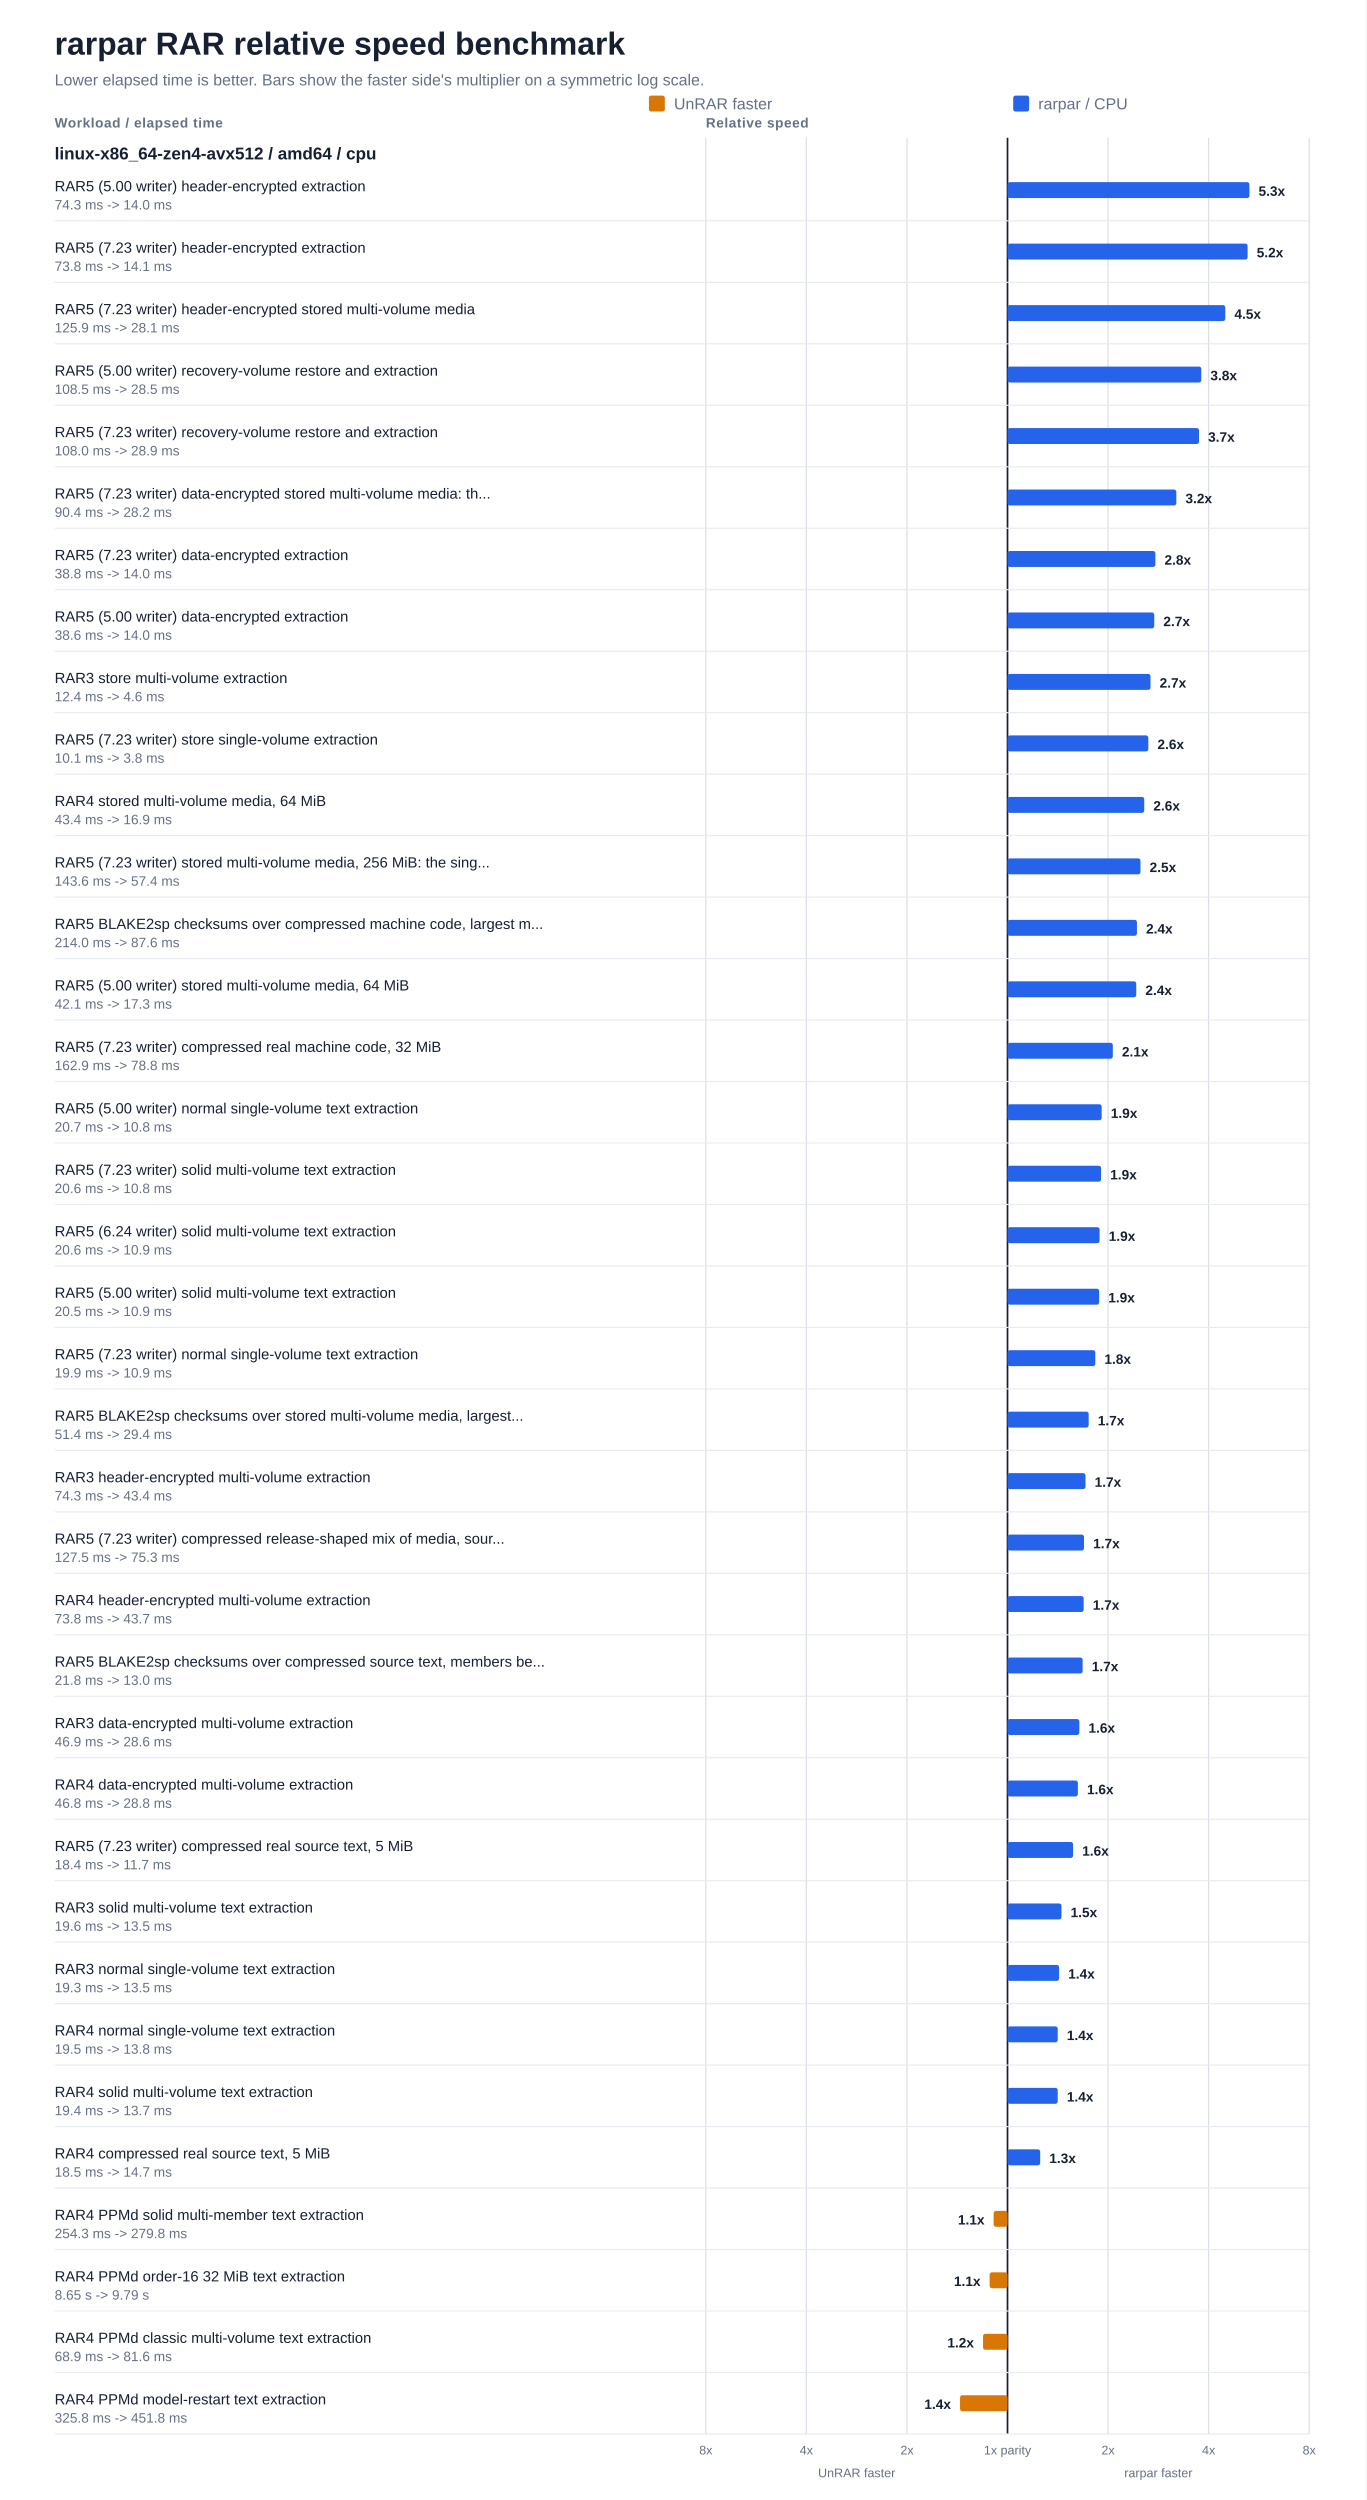
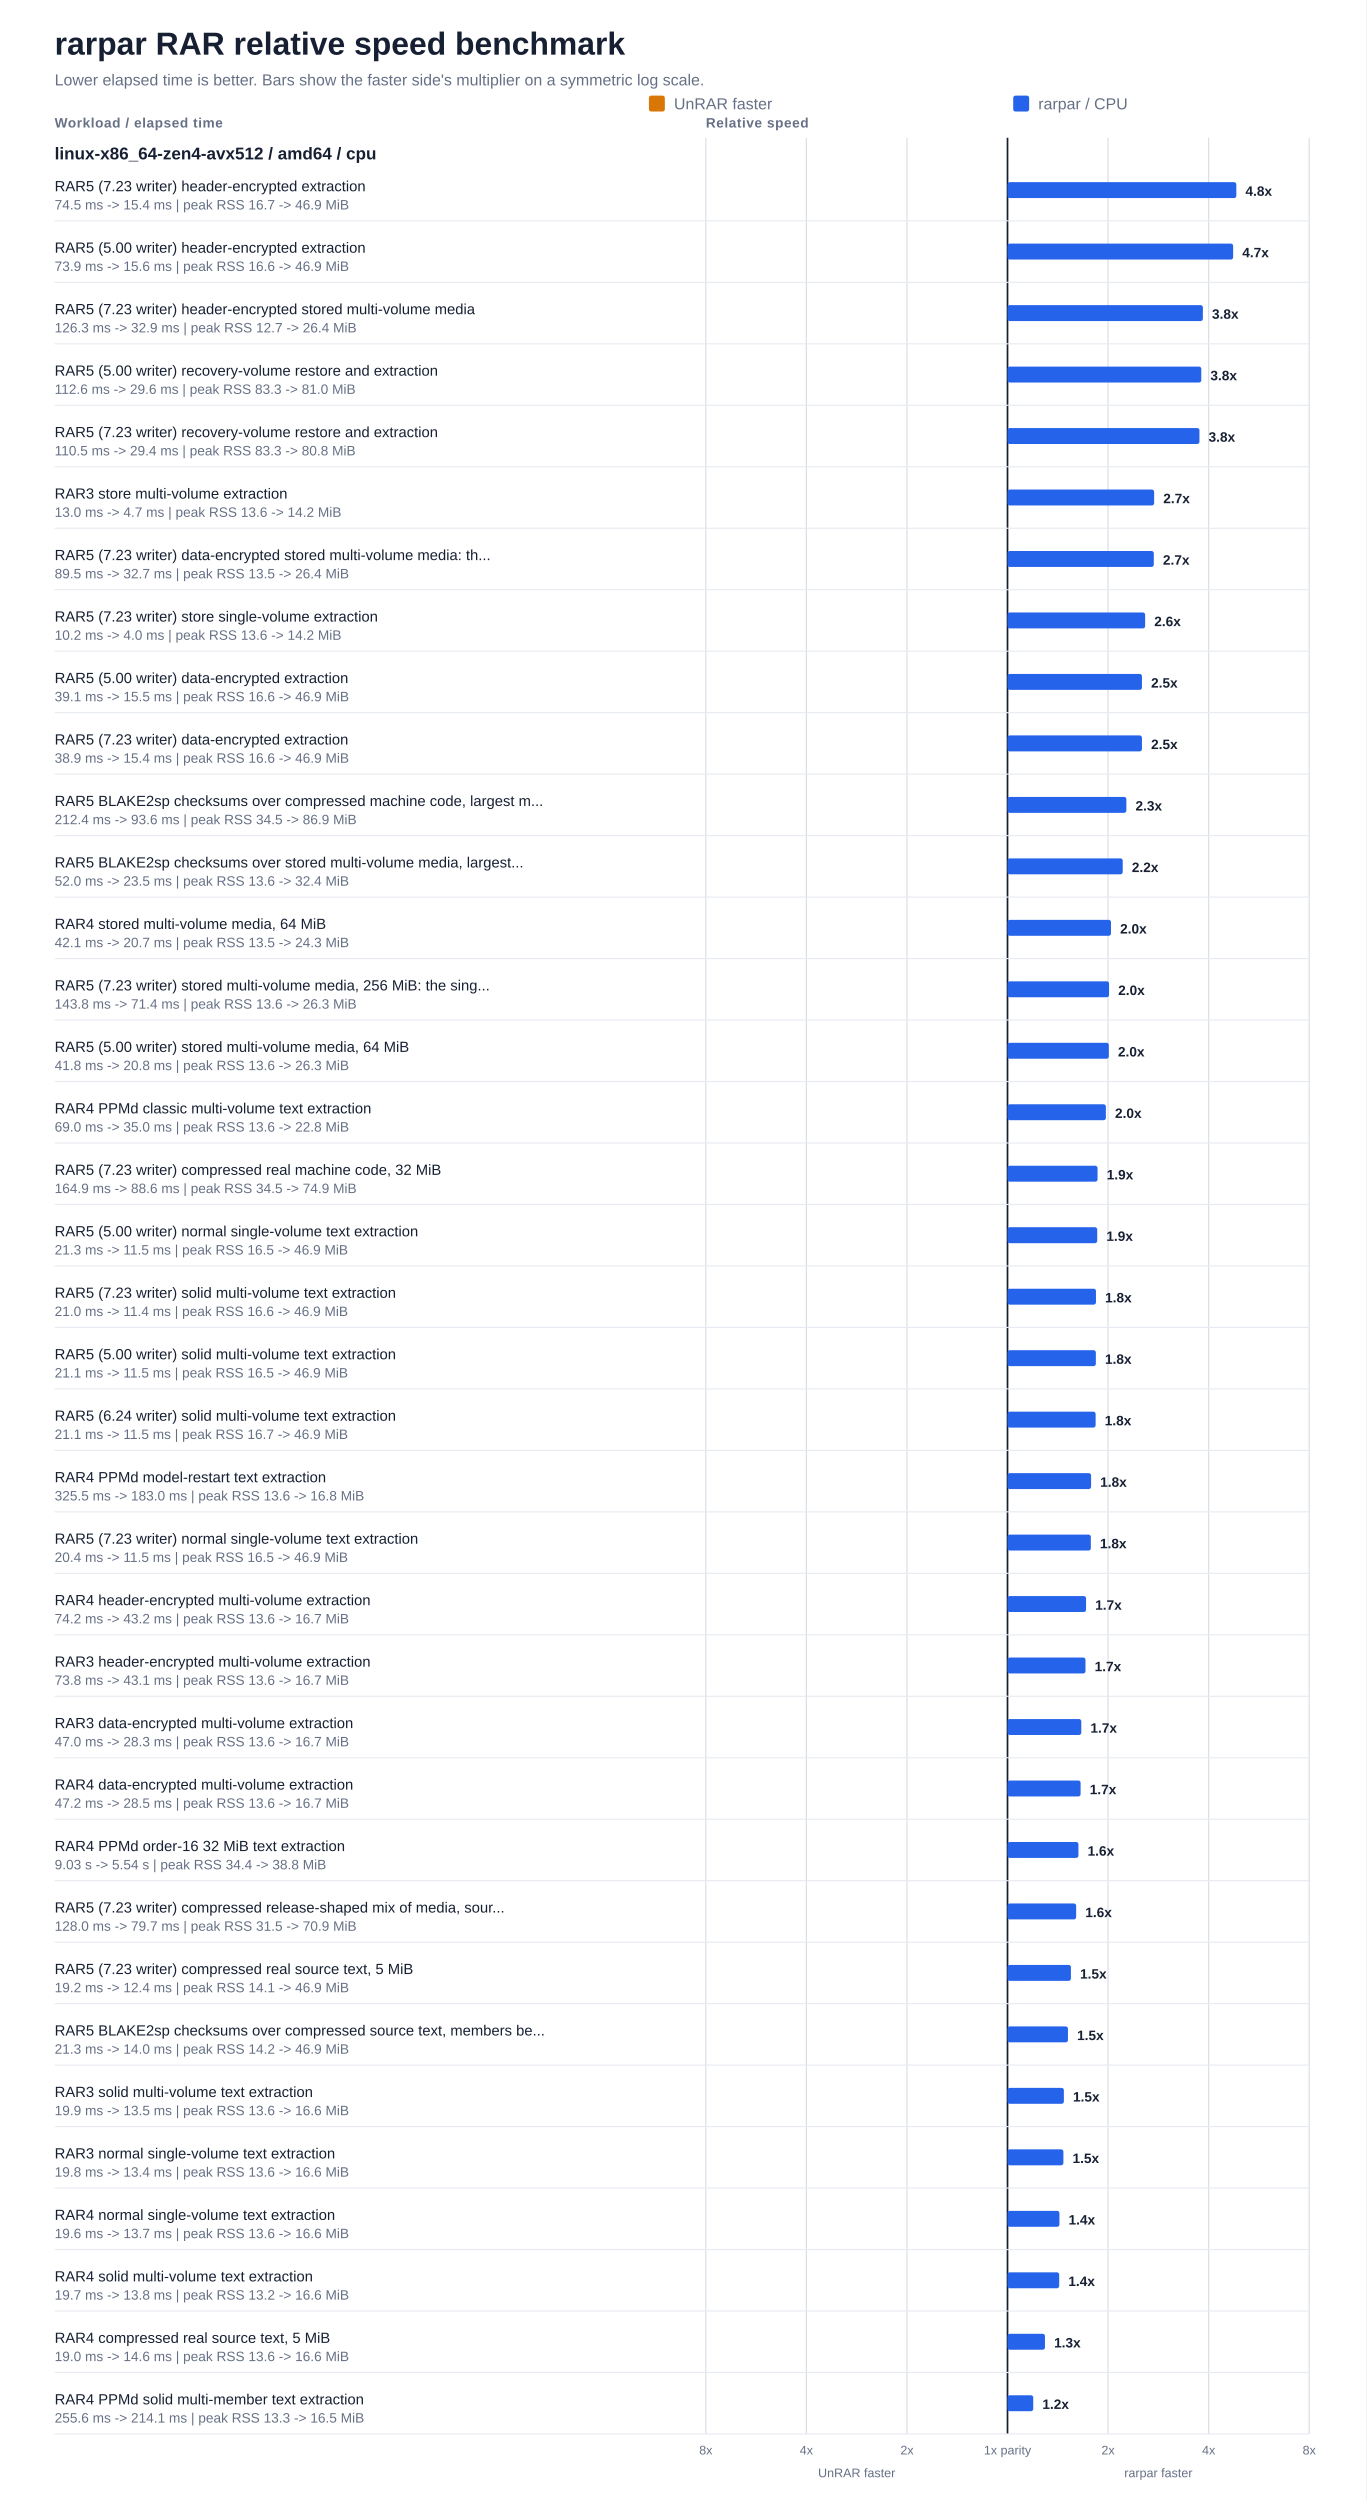
<svg xmlns="http://www.w3.org/2000/svg" width="1200" height="2196" viewBox="0 0 1200 2196" role="img" aria-labelledby="title desc">
  <style>
    .bg { fill: #ffffff; } text { font-family: Arial, sans-serif; fill: #172033; }
    .title { font-size: 28px; font-weight: 600; } .subtitle { font-size: 14px; fill: #667085; }
    .column { font-size: 12px; font-weight: 600; fill: #667085; letter-spacing: .04em; text-transform: uppercase; }
    .machine { font-size: 15px; font-weight: 600; } .workload { font-size: 13px; font-weight: 500; }
    .timing { font-size: 12px; fill: #667085; } .tick { font-size: 11px; fill: #667085; } .ratio { font-size: 12px; font-weight: 600; }
    .grid { stroke: #d7dce5; stroke-width: 1; } .parity { stroke: #172033; stroke-width: 1.5; } .rule { stroke: #e7eaf0; stroke-width: 1; }
    .cpu { fill: #2563eb; } .gpu { fill: #7c3aed; } .slower { fill: #d97706; }
    @media (prefers-color-scheme: dark) { .bg { fill: #0d1117; } text { fill: #e6edf3; } .subtitle, .column, .timing, .tick { fill: #9ca7b5; } .grid { stroke: #30363d; } .parity { stroke: #e6edf3; } .rule { stroke: #21262d; } .cpu { fill: #58a6ff; } .gpu { fill: #bc8cff; } .slower { fill: #f2a65a; } }
  </style>
  <rect class="bg" width="1200" height="2196" />
  <text class="title" x="48" y="48">rarpar RAR relative speed benchmark</text>
  <text class="subtitle" x="48" y="75">Lower elapsed time is better. Bars show the faster side's multiplier on a symmetric log scale.</text>
  <g aria-label="Legend">
    <rect class="slower" x="570" y="84" width="14" height="14" rx="2" />
    <text class="subtitle" x="592" y="96">UnRAR faster</text>
    <rect class="cpu" x="890" y="84" width="14" height="14" rx="2" />
    <text class="subtitle" x="912" y="96">rarpar / CPU</text>
  </g>
  <text class="column" x="48" y="112">Workload / elapsed time</text>
  <text class="column" x="620" y="112">Relative speed</text>
  <g aria-label="Relative speed axis">
    <line class="grid" x1="620.0" y1="121" x2="620.0" y2="2138" />
    <text class="tick" x="620.0" y="2156" text-anchor="middle">8x</text>
    <line class="grid" x1="708.3" y1="121" x2="708.3" y2="2138" />
    <text class="tick" x="708.3" y="2156" text-anchor="middle">4x</text>
    <line class="grid" x1="796.7" y1="121" x2="796.7" y2="2138" />
    <text class="tick" x="796.7" y="2156" text-anchor="middle">2x</text>
    <line class="parity" x1="885.0" y1="121" x2="885.0" y2="2138" />
    <text class="tick" x="885.0" y="2156" text-anchor="middle">1x parity</text>
    <line class="grid" x1="973.3" y1="121" x2="973.3" y2="2138" />
    <text class="tick" x="973.3" y="2156" text-anchor="middle">2x</text>
    <line class="grid" x1="1061.7" y1="121" x2="1061.7" y2="2138" />
    <text class="tick" x="1061.7" y="2156" text-anchor="middle">4x</text>
    <line class="grid" x1="1150.0" y1="121" x2="1150.0" y2="2138" />
    <text class="tick" x="1150.0" y="2156" text-anchor="middle">8x</text>
    <text class="tick" x="752.5" y="2176" text-anchor="middle">UnRAR faster</text>
    <text class="tick" x="1017.5" y="2176" text-anchor="middle">rarpar faster</text>
  </g>
  <g aria-label="RAR benchmarks">
    <text class="machine" x="48" y="140">linux-x86_64-zen4-avx512 / amd64 / cpu</text>
-     <text class="workload" x="48" y="168">RAR5 (5.00 writer) header-encrypted extraction</text>
-     <text class="timing" x="48" y="184">74.3 ms -&gt; 14.0 ms</text>
-     <rect class="cpu" x="885.0" y="160" width="212.5" height="14" rx="2" />
-     <text class="ratio" x="1105.5" y="172">5.3x</text>
+     <text class="workload" x="48" y="168">RAR5 (7.23 writer) header-encrypted extraction</text>
+     <text class="timing" x="48" y="184">74.5 ms -&gt; 15.4 ms  |  peak RSS 16.7 -&gt; 46.9 MiB</text>
+     <rect class="cpu" x="885.0" y="160" width="201.0" height="14" rx="2" />
+     <text class="ratio" x="1094.0" y="172">4.8x</text>
    <line class="rule" x1="48" y1="194" x2="1150" y2="194" />
-     <text class="workload" x="48" y="222">RAR5 (7.23 writer) header-encrypted extraction</text>
-     <text class="timing" x="48" y="238">73.8 ms -&gt; 14.1 ms</text>
-     <rect class="cpu" x="885.0" y="214" width="210.9" height="14" rx="2" />
-     <text class="ratio" x="1103.9" y="226">5.2x</text>
+     <text class="workload" x="48" y="222">RAR5 (5.00 writer) header-encrypted extraction</text>
+     <text class="timing" x="48" y="238">73.9 ms -&gt; 15.6 ms  |  peak RSS 16.6 -&gt; 46.9 MiB</text>
+     <rect class="cpu" x="885.0" y="214" width="198.2" height="14" rx="2" />
+     <text class="ratio" x="1091.2" y="226">4.7x</text>
    <line class="rule" x1="48" y1="248" x2="1150" y2="248" />
    <text class="workload" x="48" y="276">RAR5 (7.23 writer) header-encrypted stored multi-volume media</text>
-     <text class="timing" x="48" y="292">125.9 ms -&gt; 28.1 ms</text>
-     <rect class="cpu" x="885.0" y="268" width="191.3" height="14" rx="2" />
-     <text class="ratio" x="1084.3" y="280">4.5x</text>
+     <text class="timing" x="48" y="292">126.3 ms -&gt; 32.9 ms  |  peak RSS 12.7 -&gt; 26.4 MiB</text>
+     <rect class="cpu" x="885.0" y="268" width="171.6" height="14" rx="2" />
+     <text class="ratio" x="1064.6" y="280">3.8x</text>
    <line class="rule" x1="48" y1="302" x2="1150" y2="302" />
    <text class="workload" x="48" y="330">RAR5 (5.00 writer) recovery-volume restore and extraction</text>
-     <text class="timing" x="48" y="346">108.5 ms -&gt; 28.5 ms</text>
+     <text class="timing" x="48" y="346">112.6 ms -&gt; 29.6 ms  |  peak RSS 83.3 -&gt; 81.0 MiB</text>
    <rect class="cpu" x="885.0" y="322" width="170.2" height="14" rx="2" />
    <text class="ratio" x="1063.2" y="334">3.8x</text>
    <line class="rule" x1="48" y1="356" x2="1150" y2="356" />
    <text class="workload" x="48" y="384">RAR5 (7.23 writer) recovery-volume restore and extraction</text>
-     <text class="timing" x="48" y="400">108.0 ms -&gt; 28.9 ms</text>
-     <rect class="cpu" x="885.0" y="376" width="168.2" height="14" rx="2" />
-     <text class="ratio" x="1061.2" y="388">3.7x</text>
+     <text class="timing" x="48" y="400">110.5 ms -&gt; 29.4 ms  |  peak RSS 83.3 -&gt; 80.8 MiB</text>
+     <rect class="cpu" x="885.0" y="376" width="168.6" height="14" rx="2" />
+     <text class="ratio" x="1061.6" y="388">3.8x</text>
    <line class="rule" x1="48" y1="410" x2="1150" y2="410" />
-     <text class="workload" x="48" y="438">RAR5 (7.23 writer) data-encrypted stored multi-volume media: th...</text>
-     <text class="timing" x="48" y="454">90.4 ms -&gt; 28.2 ms</text>
-     <rect class="cpu" x="885.0" y="430" width="148.3" height="14" rx="2" />
-     <text class="ratio" x="1041.3" y="442">3.2x</text>
+     <text class="workload" x="48" y="438">RAR3 store multi-volume extraction</text>
+     <text class="timing" x="48" y="454">13.0 ms -&gt; 4.7 ms  |  peak RSS 13.6 -&gt; 14.2 MiB</text>
+     <rect class="cpu" x="885.0" y="430" width="128.8" height="14" rx="2" />
+     <text class="ratio" x="1021.8" y="442">2.7x</text>
    <line class="rule" x1="48" y1="464" x2="1150" y2="464" />
-     <text class="workload" x="48" y="492">RAR5 (7.23 writer) data-encrypted extraction</text>
-     <text class="timing" x="48" y="508">38.8 ms -&gt; 14.0 ms</text>
-     <rect class="cpu" x="885.0" y="484" width="129.9" height="14" rx="2" />
-     <text class="ratio" x="1022.9" y="496">2.8x</text>
+     <text class="workload" x="48" y="492">RAR5 (7.23 writer) data-encrypted stored multi-volume media: th...</text>
+     <text class="timing" x="48" y="508">89.5 ms -&gt; 32.7 ms  |  peak RSS 13.5 -&gt; 26.4 MiB</text>
+     <rect class="cpu" x="885.0" y="484" width="128.5" height="14" rx="2" />
+     <text class="ratio" x="1021.5" y="496">2.7x</text>
    <line class="rule" x1="48" y1="518" x2="1150" y2="518" />
-     <text class="workload" x="48" y="546">RAR5 (5.00 writer) data-encrypted extraction</text>
-     <text class="timing" x="48" y="562">38.6 ms -&gt; 14.0 ms</text>
-     <rect class="cpu" x="885.0" y="538" width="128.9" height="14" rx="2" />
-     <text class="ratio" x="1021.9" y="550">2.7x</text>
+     <text class="workload" x="48" y="546">RAR5 (7.23 writer) store single-volume extraction</text>
+     <text class="timing" x="48" y="562">10.2 ms -&gt; 4.0 ms  |  peak RSS 13.6 -&gt; 14.2 MiB</text>
+     <rect class="cpu" x="885.0" y="538" width="120.9" height="14" rx="2" />
+     <text class="ratio" x="1013.9" y="550">2.6x</text>
    <line class="rule" x1="48" y1="572" x2="1150" y2="572" />
-     <text class="workload" x="48" y="600">RAR3 store multi-volume extraction</text>
-     <text class="timing" x="48" y="616">12.4 ms -&gt; 4.6 ms</text>
-     <rect class="cpu" x="885.0" y="592" width="125.6" height="14" rx="2" />
-     <text class="ratio" x="1018.6" y="604">2.7x</text>
+     <text class="workload" x="48" y="600">RAR5 (5.00 writer) data-encrypted extraction</text>
+     <text class="timing" x="48" y="616">39.1 ms -&gt; 15.5 ms  |  peak RSS 16.6 -&gt; 46.9 MiB</text>
+     <rect class="cpu" x="885.0" y="592" width="118.1" height="14" rx="2" />
+     <text class="ratio" x="1011.1" y="604">2.5x</text>
    <line class="rule" x1="48" y1="626" x2="1150" y2="626" />
-     <text class="workload" x="48" y="654">RAR5 (7.23 writer) store single-volume extraction</text>
-     <text class="timing" x="48" y="670">10.1 ms -&gt; 3.8 ms</text>
-     <rect class="cpu" x="885.0" y="646" width="123.7" height="14" rx="2" />
-     <text class="ratio" x="1016.7" y="658">2.6x</text>
+     <text class="workload" x="48" y="654">RAR5 (7.23 writer) data-encrypted extraction</text>
+     <text class="timing" x="48" y="670">38.9 ms -&gt; 15.4 ms  |  peak RSS 16.6 -&gt; 46.9 MiB</text>
+     <rect class="cpu" x="885.0" y="646" width="118.1" height="14" rx="2" />
+     <text class="ratio" x="1011.1" y="658">2.5x</text>
    <line class="rule" x1="48" y1="680" x2="1150" y2="680" />
-     <text class="workload" x="48" y="708">RAR4 stored multi-volume media, 64 MiB</text>
-     <text class="timing" x="48" y="724">43.4 ms -&gt; 16.9 ms</text>
-     <rect class="cpu" x="885.0" y="700" width="120.1" height="14" rx="2" />
-     <text class="ratio" x="1013.1" y="712">2.6x</text>
+     <text class="workload" x="48" y="708">RAR5 BLAKE2sp checksums over compressed machine code, largest m...</text>
+     <text class="timing" x="48" y="724">212.4 ms -&gt; 93.6 ms  |  peak RSS 34.5 -&gt; 86.9 MiB</text>
+     <rect class="cpu" x="885.0" y="700" width="104.4" height="14" rx="2" />
+     <text class="ratio" x="997.4" y="712">2.3x</text>
    <line class="rule" x1="48" y1="734" x2="1150" y2="734" />
-     <text class="workload" x="48" y="762">RAR5 (7.23 writer) stored multi-volume media, 256 MiB: the sing...</text>
-     <text class="timing" x="48" y="778">143.6 ms -&gt; 57.4 ms</text>
-     <rect class="cpu" x="885.0" y="754" width="116.8" height="14" rx="2" />
-     <text class="ratio" x="1009.8" y="766">2.5x</text>
+     <text class="workload" x="48" y="762">RAR5 BLAKE2sp checksums over stored multi-volume media, largest...</text>
+     <text class="timing" x="48" y="778">52.0 ms -&gt; 23.5 ms  |  peak RSS 13.6 -&gt; 32.4 MiB</text>
+     <rect class="cpu" x="885.0" y="754" width="101.2" height="14" rx="2" />
+     <text class="ratio" x="994.2" y="766">2.2x</text>
    <line class="rule" x1="48" y1="788" x2="1150" y2="788" />
-     <text class="workload" x="48" y="816">RAR5 BLAKE2sp checksums over compressed machine code, largest m...</text>
-     <text class="timing" x="48" y="832">214.0 ms -&gt; 87.6 ms</text>
-     <rect class="cpu" x="885.0" y="808" width="113.7" height="14" rx="2" />
-     <text class="ratio" x="1006.7" y="820">2.4x</text>
+     <text class="workload" x="48" y="816">RAR4 stored multi-volume media, 64 MiB</text>
+     <text class="timing" x="48" y="832">42.1 ms -&gt; 20.7 ms  |  peak RSS 13.5 -&gt; 24.3 MiB</text>
+     <rect class="cpu" x="885.0" y="808" width="90.9" height="14" rx="2" />
+     <text class="ratio" x="983.9" y="820">2.0x</text>
    <line class="rule" x1="48" y1="842" x2="1150" y2="842" />
-     <text class="workload" x="48" y="870">RAR5 (5.00 writer) stored multi-volume media, 64 MiB</text>
-     <text class="timing" x="48" y="886">42.1 ms -&gt; 17.3 ms</text>
-     <rect class="cpu" x="885.0" y="862" width="113.1" height="14" rx="2" />
-     <text class="ratio" x="1006.1" y="874">2.4x</text>
+     <text class="workload" x="48" y="870">RAR5 (7.23 writer) stored multi-volume media, 256 MiB: the sing...</text>
+     <text class="timing" x="48" y="886">143.8 ms -&gt; 71.4 ms  |  peak RSS 13.6 -&gt; 26.3 MiB</text>
+     <rect class="cpu" x="885.0" y="862" width="89.2" height="14" rx="2" />
+     <text class="ratio" x="982.2" y="874">2.0x</text>
    <line class="rule" x1="48" y1="896" x2="1150" y2="896" />
-     <text class="workload" x="48" y="924">RAR5 (7.23 writer) compressed real machine code, 32 MiB</text>
-     <text class="timing" x="48" y="940">162.9 ms -&gt; 78.8 ms</text>
-     <rect class="cpu" x="885.0" y="916" width="92.5" height="14" rx="2" />
-     <text class="ratio" x="985.5" y="928">2.1x</text>
+     <text class="workload" x="48" y="924">RAR5 (5.00 writer) stored multi-volume media, 64 MiB</text>
+     <text class="timing" x="48" y="940">41.8 ms -&gt; 20.8 ms  |  peak RSS 13.6 -&gt; 26.3 MiB</text>
+     <rect class="cpu" x="885.0" y="916" width="89.0" height="14" rx="2" />
+     <text class="ratio" x="982.0" y="928">2.0x</text>
    <line class="rule" x1="48" y1="950" x2="1150" y2="950" />
-     <text class="workload" x="48" y="978">RAR5 (5.00 writer) normal single-volume text extraction</text>
-     <text class="timing" x="48" y="994">20.7 ms -&gt; 10.8 ms</text>
-     <rect class="cpu" x="885.0" y="970" width="82.7" height="14" rx="2" />
-     <text class="ratio" x="975.7" y="982">1.9x</text>
+     <text class="workload" x="48" y="978">RAR4 PPMd classic multi-volume text extraction</text>
+     <text class="timing" x="48" y="994">69.0 ms -&gt; 35.0 ms  |  peak RSS 13.6 -&gt; 22.8 MiB</text>
+     <rect class="cpu" x="885.0" y="970" width="86.4" height="14" rx="2" />
+     <text class="ratio" x="979.4" y="982">2.0x</text>
    <line class="rule" x1="48" y1="1004" x2="1150" y2="1004" />
-     <text class="workload" x="48" y="1032">RAR5 (7.23 writer) solid multi-volume text extraction</text>
-     <text class="timing" x="48" y="1048">20.6 ms -&gt; 10.8 ms</text>
-     <rect class="cpu" x="885.0" y="1024" width="82.2" height="14" rx="2" />
-     <text class="ratio" x="975.2" y="1036">1.9x</text>
+     <text class="workload" x="48" y="1032">RAR5 (7.23 writer) compressed real machine code, 32 MiB</text>
+     <text class="timing" x="48" y="1048">164.9 ms -&gt; 88.6 ms  |  peak RSS 34.5 -&gt; 74.9 MiB</text>
+     <rect class="cpu" x="885.0" y="1024" width="79.1" height="14" rx="2" />
+     <text class="ratio" x="972.1" y="1036">1.9x</text>
    <line class="rule" x1="48" y1="1058" x2="1150" y2="1058" />
-     <text class="workload" x="48" y="1086">RAR5 (6.24 writer) solid multi-volume text extraction</text>
-     <text class="timing" x="48" y="1102">20.6 ms -&gt; 10.9 ms</text>
-     <rect class="cpu" x="885.0" y="1078" width="80.9" height="14" rx="2" />
-     <text class="ratio" x="973.9" y="1090">1.9x</text>
+     <text class="workload" x="48" y="1086">RAR5 (5.00 writer) normal single-volume text extraction</text>
+     <text class="timing" x="48" y="1102">21.3 ms -&gt; 11.5 ms  |  peak RSS 16.5 -&gt; 46.9 MiB</text>
+     <rect class="cpu" x="885.0" y="1078" width="78.8" height="14" rx="2" />
+     <text class="ratio" x="971.8" y="1090">1.9x</text>
    <line class="rule" x1="48" y1="1112" x2="1150" y2="1112" />
-     <text class="workload" x="48" y="1140">RAR5 (5.00 writer) solid multi-volume text extraction</text>
-     <text class="timing" x="48" y="1156">20.5 ms -&gt; 10.9 ms</text>
-     <rect class="cpu" x="885.0" y="1132" width="80.5" height="14" rx="2" />
-     <text class="ratio" x="973.5" y="1144">1.9x</text>
+     <text class="workload" x="48" y="1140">RAR5 (7.23 writer) solid multi-volume text extraction</text>
+     <text class="timing" x="48" y="1156">21.0 ms -&gt; 11.4 ms  |  peak RSS 16.6 -&gt; 46.9 MiB</text>
+     <rect class="cpu" x="885.0" y="1132" width="77.7" height="14" rx="2" />
+     <text class="ratio" x="970.7" y="1144">1.8x</text>
    <line class="rule" x1="48" y1="1166" x2="1150" y2="1166" />
-     <text class="workload" x="48" y="1194">RAR5 (7.23 writer) normal single-volume text extraction</text>
-     <text class="timing" x="48" y="1210">19.9 ms -&gt; 10.9 ms</text>
-     <rect class="cpu" x="885.0" y="1186" width="77.1" height="14" rx="2" />
-     <text class="ratio" x="970.1" y="1198">1.8x</text>
+     <text class="workload" x="48" y="1194">RAR5 (5.00 writer) solid multi-volume text extraction</text>
+     <text class="timing" x="48" y="1210">21.1 ms -&gt; 11.5 ms  |  peak RSS 16.5 -&gt; 46.9 MiB</text>
+     <rect class="cpu" x="885.0" y="1186" width="77.6" height="14" rx="2" />
+     <text class="ratio" x="970.6" y="1198">1.8x</text>
    <line class="rule" x1="48" y1="1220" x2="1150" y2="1220" />
-     <text class="workload" x="48" y="1248">RAR5 BLAKE2sp checksums over stored multi-volume media, largest...</text>
-     <text class="timing" x="48" y="1264">51.4 ms -&gt; 29.4 ms</text>
-     <rect class="cpu" x="885.0" y="1240" width="71.3" height="14" rx="2" />
-     <text class="ratio" x="964.3" y="1252">1.7x</text>
+     <text class="workload" x="48" y="1248">RAR5 (6.24 writer) solid multi-volume text extraction</text>
+     <text class="timing" x="48" y="1264">21.1 ms -&gt; 11.5 ms  |  peak RSS 16.7 -&gt; 46.9 MiB</text>
+     <rect class="cpu" x="885.0" y="1240" width="77.4" height="14" rx="2" />
+     <text class="ratio" x="970.4" y="1252">1.8x</text>
    <line class="rule" x1="48" y1="1274" x2="1150" y2="1274" />
-     <text class="workload" x="48" y="1302">RAR3 header-encrypted multi-volume extraction</text>
-     <text class="timing" x="48" y="1318">74.3 ms -&gt; 43.4 ms</text>
-     <rect class="cpu" x="885.0" y="1294" width="68.5" height="14" rx="2" />
-     <text class="ratio" x="961.5" y="1306">1.7x</text>
+     <text class="workload" x="48" y="1302">RAR4 PPMd model-restart text extraction</text>
+     <text class="timing" x="48" y="1318">325.5 ms -&gt; 183.0 ms  |  peak RSS 13.6 -&gt; 16.8 MiB</text>
+     <rect class="cpu" x="885.0" y="1294" width="73.4" height="14" rx="2" />
+     <text class="ratio" x="966.4" y="1306">1.8x</text>
    <line class="rule" x1="48" y1="1328" x2="1150" y2="1328" />
-     <text class="workload" x="48" y="1356">RAR5 (7.23 writer) compressed release-shaped mix of media, sour...</text>
-     <text class="timing" x="48" y="1372">127.5 ms -&gt; 75.3 ms</text>
-     <rect class="cpu" x="885.0" y="1348" width="67.2" height="14" rx="2" />
-     <text class="ratio" x="960.2" y="1360">1.7x</text>
+     <text class="workload" x="48" y="1356">RAR5 (7.23 writer) normal single-volume text extraction</text>
+     <text class="timing" x="48" y="1372">20.4 ms -&gt; 11.5 ms  |  peak RSS 16.5 -&gt; 46.9 MiB</text>
+     <rect class="cpu" x="885.0" y="1348" width="73.2" height="14" rx="2" />
+     <text class="ratio" x="966.2" y="1360">1.8x</text>
    <line class="rule" x1="48" y1="1382" x2="1150" y2="1382" />
    <text class="workload" x="48" y="1410">RAR4 header-encrypted multi-volume extraction</text>
-     <text class="timing" x="48" y="1426">73.8 ms -&gt; 43.7 ms</text>
-     <rect class="cpu" x="885.0" y="1402" width="66.9" height="14" rx="2" />
-     <text class="ratio" x="959.9" y="1414">1.7x</text>
+     <text class="timing" x="48" y="1426">74.2 ms -&gt; 43.2 ms  |  peak RSS 13.6 -&gt; 16.7 MiB</text>
+     <rect class="cpu" x="885.0" y="1402" width="69.0" height="14" rx="2" />
+     <text class="ratio" x="962.0" y="1414">1.7x</text>
    <line class="rule" x1="48" y1="1436" x2="1150" y2="1436" />
-     <text class="workload" x="48" y="1464">RAR5 BLAKE2sp checksums over compressed source text, members be...</text>
-     <text class="timing" x="48" y="1480">21.8 ms -&gt; 13.0 ms</text>
-     <rect class="cpu" x="885.0" y="1456" width="66.0" height="14" rx="2" />
-     <text class="ratio" x="959.0" y="1468">1.7x</text>
+     <text class="workload" x="48" y="1464">RAR3 header-encrypted multi-volume extraction</text>
+     <text class="timing" x="48" y="1480">73.8 ms -&gt; 43.1 ms  |  peak RSS 13.6 -&gt; 16.7 MiB</text>
+     <rect class="cpu" x="885.0" y="1456" width="68.5" height="14" rx="2" />
+     <text class="ratio" x="961.5" y="1468">1.7x</text>
    <line class="rule" x1="48" y1="1490" x2="1150" y2="1490" />
    <text class="workload" x="48" y="1518">RAR3 data-encrypted multi-volume extraction</text>
-     <text class="timing" x="48" y="1534">46.9 ms -&gt; 28.6 ms</text>
-     <rect class="cpu" x="885.0" y="1510" width="63.1" height="14" rx="2" />
-     <text class="ratio" x="956.1" y="1522">1.6x</text>
+     <text class="timing" x="48" y="1534">47.0 ms -&gt; 28.3 ms  |  peak RSS 13.6 -&gt; 16.7 MiB</text>
+     <rect class="cpu" x="885.0" y="1510" width="64.8" height="14" rx="2" />
+     <text class="ratio" x="957.8" y="1522">1.7x</text>
    <line class="rule" x1="48" y1="1544" x2="1150" y2="1544" />
    <text class="workload" x="48" y="1572">RAR4 data-encrypted multi-volume extraction</text>
-     <text class="timing" x="48" y="1588">46.8 ms -&gt; 28.8 ms</text>
-     <rect class="cpu" x="885.0" y="1564" width="61.8" height="14" rx="2" />
-     <text class="ratio" x="954.8" y="1576">1.6x</text>
+     <text class="timing" x="48" y="1588">47.2 ms -&gt; 28.5 ms  |  peak RSS 13.6 -&gt; 16.7 MiB</text>
+     <rect class="cpu" x="885.0" y="1564" width="64.2" height="14" rx="2" />
+     <text class="ratio" x="957.2" y="1576">1.7x</text>
    <line class="rule" x1="48" y1="1598" x2="1150" y2="1598" />
-     <text class="workload" x="48" y="1626">RAR5 (7.23 writer) compressed real source text, 5 MiB</text>
-     <text class="timing" x="48" y="1642">18.4 ms -&gt; 11.7 ms</text>
-     <rect class="cpu" x="885.0" y="1618" width="57.6" height="14" rx="2" />
-     <text class="ratio" x="950.6" y="1630">1.6x</text>
+     <text class="workload" x="48" y="1626">RAR4 PPMd order-16 32 MiB text extraction</text>
+     <text class="timing" x="48" y="1642">9.03 s -&gt; 5.54 s  |  peak RSS 34.4 -&gt; 38.8 MiB</text>
+     <rect class="cpu" x="885.0" y="1618" width="62.3" height="14" rx="2" />
+     <text class="ratio" x="955.3" y="1630">1.6x</text>
    <line class="rule" x1="48" y1="1652" x2="1150" y2="1652" />
-     <text class="workload" x="48" y="1680">RAR3 solid multi-volume text extraction</text>
-     <text class="timing" x="48" y="1696">19.6 ms -&gt; 13.5 ms</text>
-     <rect class="cpu" x="885.0" y="1672" width="47.4" height="14" rx="2" />
-     <text class="ratio" x="940.4" y="1684">1.5x</text>
+     <text class="workload" x="48" y="1680">RAR5 (7.23 writer) compressed release-shaped mix of media, sour...</text>
+     <text class="timing" x="48" y="1696">128.0 ms -&gt; 79.7 ms  |  peak RSS 31.5 -&gt; 70.9 MiB</text>
+     <rect class="cpu" x="885.0" y="1672" width="60.3" height="14" rx="2" />
+     <text class="ratio" x="953.3" y="1684">1.6x</text>
    <line class="rule" x1="48" y1="1706" x2="1150" y2="1706" />
-     <text class="workload" x="48" y="1734">RAR3 normal single-volume text extraction</text>
-     <text class="timing" x="48" y="1750">19.3 ms -&gt; 13.5 ms</text>
-     <rect class="cpu" x="885.0" y="1726" width="45.3" height="14" rx="2" />
-     <text class="ratio" x="938.3" y="1738">1.4x</text>
+     <text class="workload" x="48" y="1734">RAR5 (7.23 writer) compressed real source text, 5 MiB</text>
+     <text class="timing" x="48" y="1750">19.2 ms -&gt; 12.4 ms  |  peak RSS 14.1 -&gt; 46.9 MiB</text>
+     <rect class="cpu" x="885.0" y="1726" width="55.7" height="14" rx="2" />
+     <text class="ratio" x="948.7" y="1738">1.5x</text>
    <line class="rule" x1="48" y1="1760" x2="1150" y2="1760" />
-     <text class="workload" x="48" y="1788">RAR4 normal single-volume text extraction</text>
-     <text class="timing" x="48" y="1804">19.5 ms -&gt; 13.8 ms</text>
-     <rect class="cpu" x="885.0" y="1780" width="44.1" height="14" rx="2" />
-     <text class="ratio" x="937.1" y="1792">1.4x</text>
+     <text class="workload" x="48" y="1788">RAR5 BLAKE2sp checksums over compressed source text, members be...</text>
+     <text class="timing" x="48" y="1804">21.3 ms -&gt; 14.0 ms  |  peak RSS 14.2 -&gt; 46.9 MiB</text>
+     <rect class="cpu" x="885.0" y="1780" width="53.1" height="14" rx="2" />
+     <text class="ratio" x="946.1" y="1792">1.5x</text>
    <line class="rule" x1="48" y1="1814" x2="1150" y2="1814" />
-     <text class="workload" x="48" y="1842">RAR4 solid multi-volume text extraction</text>
-     <text class="timing" x="48" y="1858">19.4 ms -&gt; 13.7 ms</text>
-     <rect class="cpu" x="885.0" y="1834" width="44.1" height="14" rx="2" />
-     <text class="ratio" x="937.1" y="1846">1.4x</text>
+     <text class="workload" x="48" y="1842">RAR3 solid multi-volume text extraction</text>
+     <text class="timing" x="48" y="1858">19.9 ms -&gt; 13.5 ms  |  peak RSS 13.6 -&gt; 16.6 MiB</text>
+     <rect class="cpu" x="885.0" y="1834" width="49.5" height="14" rx="2" />
+     <text class="ratio" x="942.5" y="1846">1.5x</text>
    <line class="rule" x1="48" y1="1868" x2="1150" y2="1868" />
-     <text class="workload" x="48" y="1896">RAR4 compressed real source text, 5 MiB</text>
-     <text class="timing" x="48" y="1912">18.5 ms -&gt; 14.7 ms</text>
-     <rect class="cpu" x="885.0" y="1888" width="28.7" height="14" rx="2" />
-     <text class="ratio" x="921.7" y="1900">1.3x</text>
+     <text class="workload" x="48" y="1896">RAR3 normal single-volume text extraction</text>
+     <text class="timing" x="48" y="1912">19.8 ms -&gt; 13.4 ms  |  peak RSS 13.6 -&gt; 16.6 MiB</text>
+     <rect class="cpu" x="885.0" y="1888" width="49.1" height="14" rx="2" />
+     <text class="ratio" x="942.1" y="1900">1.5x</text>
    <line class="rule" x1="48" y1="1922" x2="1150" y2="1922" />
-     <text class="workload" x="48" y="1950">RAR4 PPMd solid multi-member text extraction</text>
-     <text class="timing" x="48" y="1966">254.3 ms -&gt; 279.8 ms</text>
-     <rect class="slower" x="872.8" y="1942" width="12.2" height="14" rx="2" />
-     <text class="ratio" x="864.8" y="1954" text-anchor="end">1.1x</text>
+     <text class="workload" x="48" y="1950">RAR4 normal single-volume text extraction</text>
+     <text class="timing" x="48" y="1966">19.6 ms -&gt; 13.7 ms  |  peak RSS 13.6 -&gt; 16.6 MiB</text>
+     <rect class="cpu" x="885.0" y="1942" width="45.6" height="14" rx="2" />
+     <text class="ratio" x="938.6" y="1954">1.4x</text>
    <line class="rule" x1="48" y1="1976" x2="1150" y2="1976" />
-     <text class="workload" x="48" y="2004">RAR4 PPMd order-16 32 MiB text extraction</text>
-     <text class="timing" x="48" y="2020">8.65 s -&gt; 9.79 s</text>
-     <rect class="slower" x="869.3" y="1996" width="15.7" height="14" rx="2" />
-     <text class="ratio" x="861.3" y="2008" text-anchor="end">1.1x</text>
+     <text class="workload" x="48" y="2004">RAR4 solid multi-volume text extraction</text>
+     <text class="timing" x="48" y="2020">19.7 ms -&gt; 13.8 ms  |  peak RSS 13.2 -&gt; 16.6 MiB</text>
+     <rect class="cpu" x="885.0" y="1996" width="45.4" height="14" rx="2" />
+     <text class="ratio" x="938.4" y="2008">1.4x</text>
    <line class="rule" x1="48" y1="2030" x2="1150" y2="2030" />
-     <text class="workload" x="48" y="2058">RAR4 PPMd classic multi-volume text extraction</text>
-     <text class="timing" x="48" y="2074">68.9 ms -&gt; 81.6 ms</text>
-     <rect class="slower" x="863.5" y="2050" width="21.5" height="14" rx="2" />
-     <text class="ratio" x="855.5" y="2062" text-anchor="end">1.2x</text>
+     <text class="workload" x="48" y="2058">RAR4 compressed real source text, 5 MiB</text>
+     <text class="timing" x="48" y="2074">19.0 ms -&gt; 14.6 ms  |  peak RSS 13.6 -&gt; 16.6 MiB</text>
+     <rect class="cpu" x="885.0" y="2050" width="32.9" height="14" rx="2" />
+     <text class="ratio" x="925.9" y="2062">1.3x</text>
    <line class="rule" x1="48" y1="2084" x2="1150" y2="2084" />
-     <text class="workload" x="48" y="2112">RAR4 PPMd model-restart text extraction</text>
-     <text class="timing" x="48" y="2128">325.8 ms -&gt; 451.8 ms</text>
-     <rect class="slower" x="843.3" y="2104" width="41.7" height="14" rx="2" />
-     <text class="ratio" x="835.3" y="2116" text-anchor="end">1.4x</text>
+     <text class="workload" x="48" y="2112">RAR4 PPMd solid multi-member text extraction</text>
+     <text class="timing" x="48" y="2128">255.6 ms -&gt; 214.1 ms  |  peak RSS 13.3 -&gt; 16.5 MiB</text>
+     <rect class="cpu" x="885.0" y="2104" width="22.6" height="14" rx="2" />
+     <text class="ratio" x="915.6" y="2116">1.2x</text>
    <line class="rule" x1="48" y1="2138" x2="1150" y2="2138" />
  </g>
</svg>
